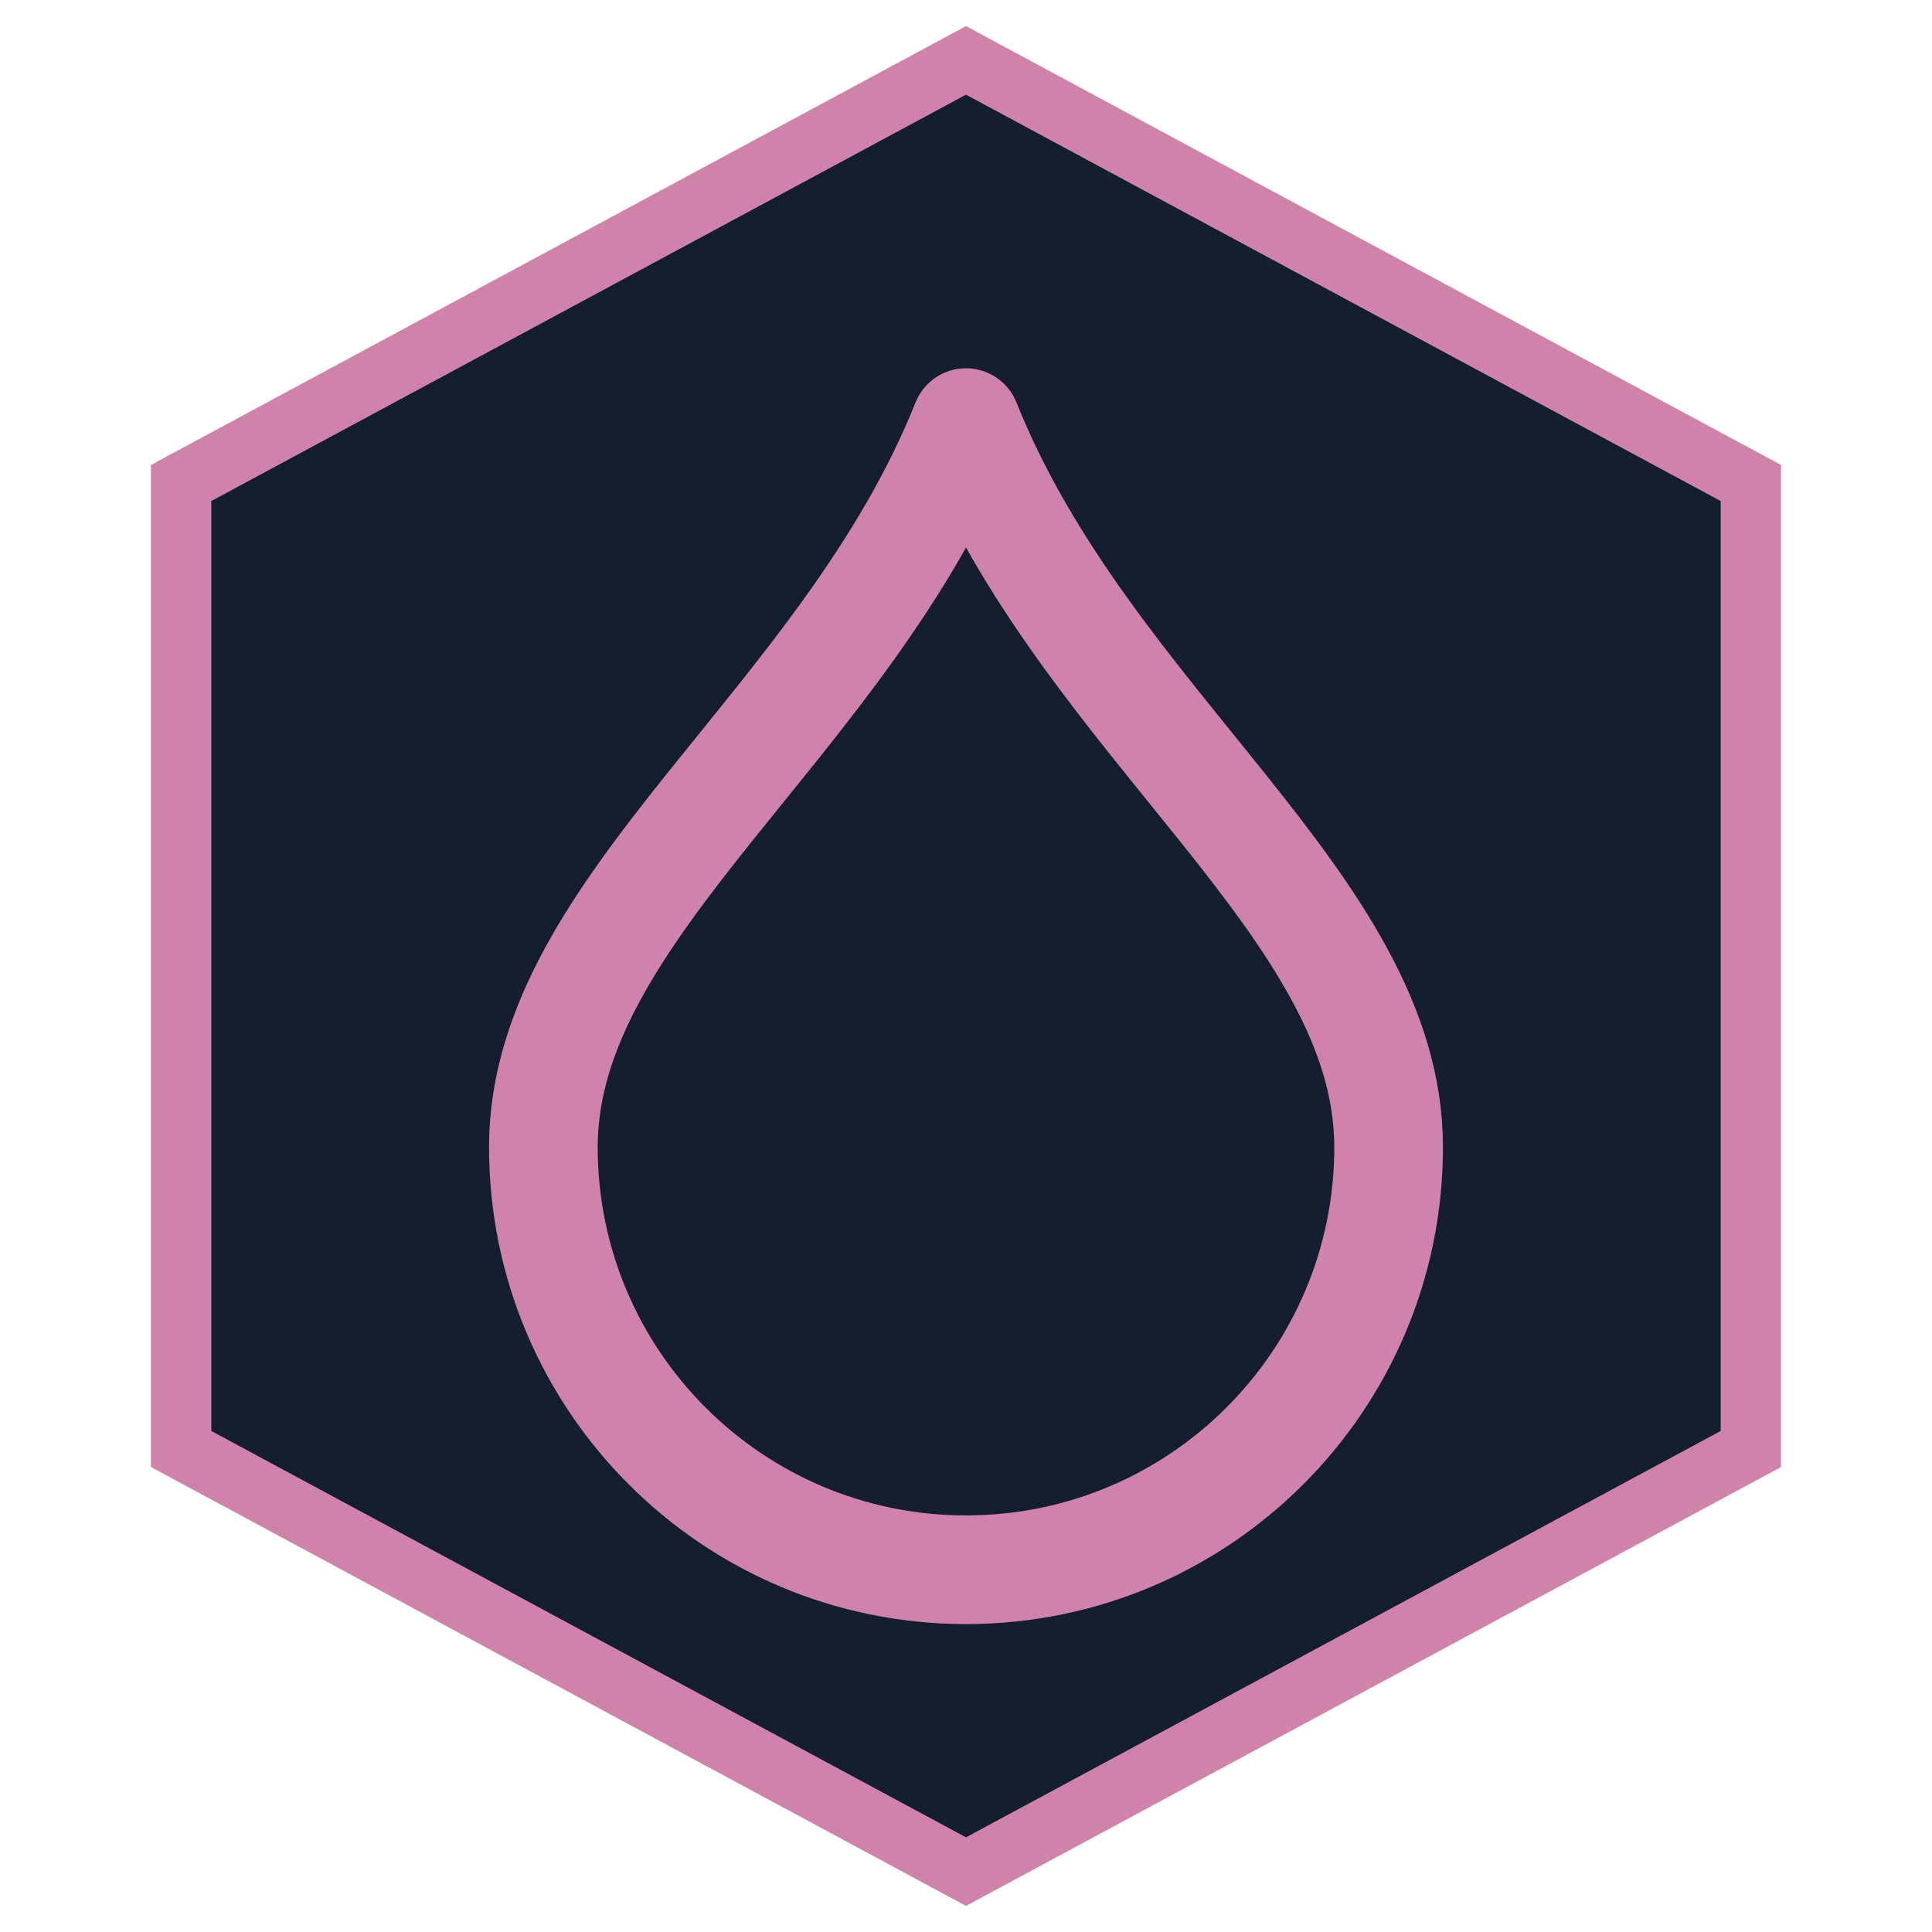
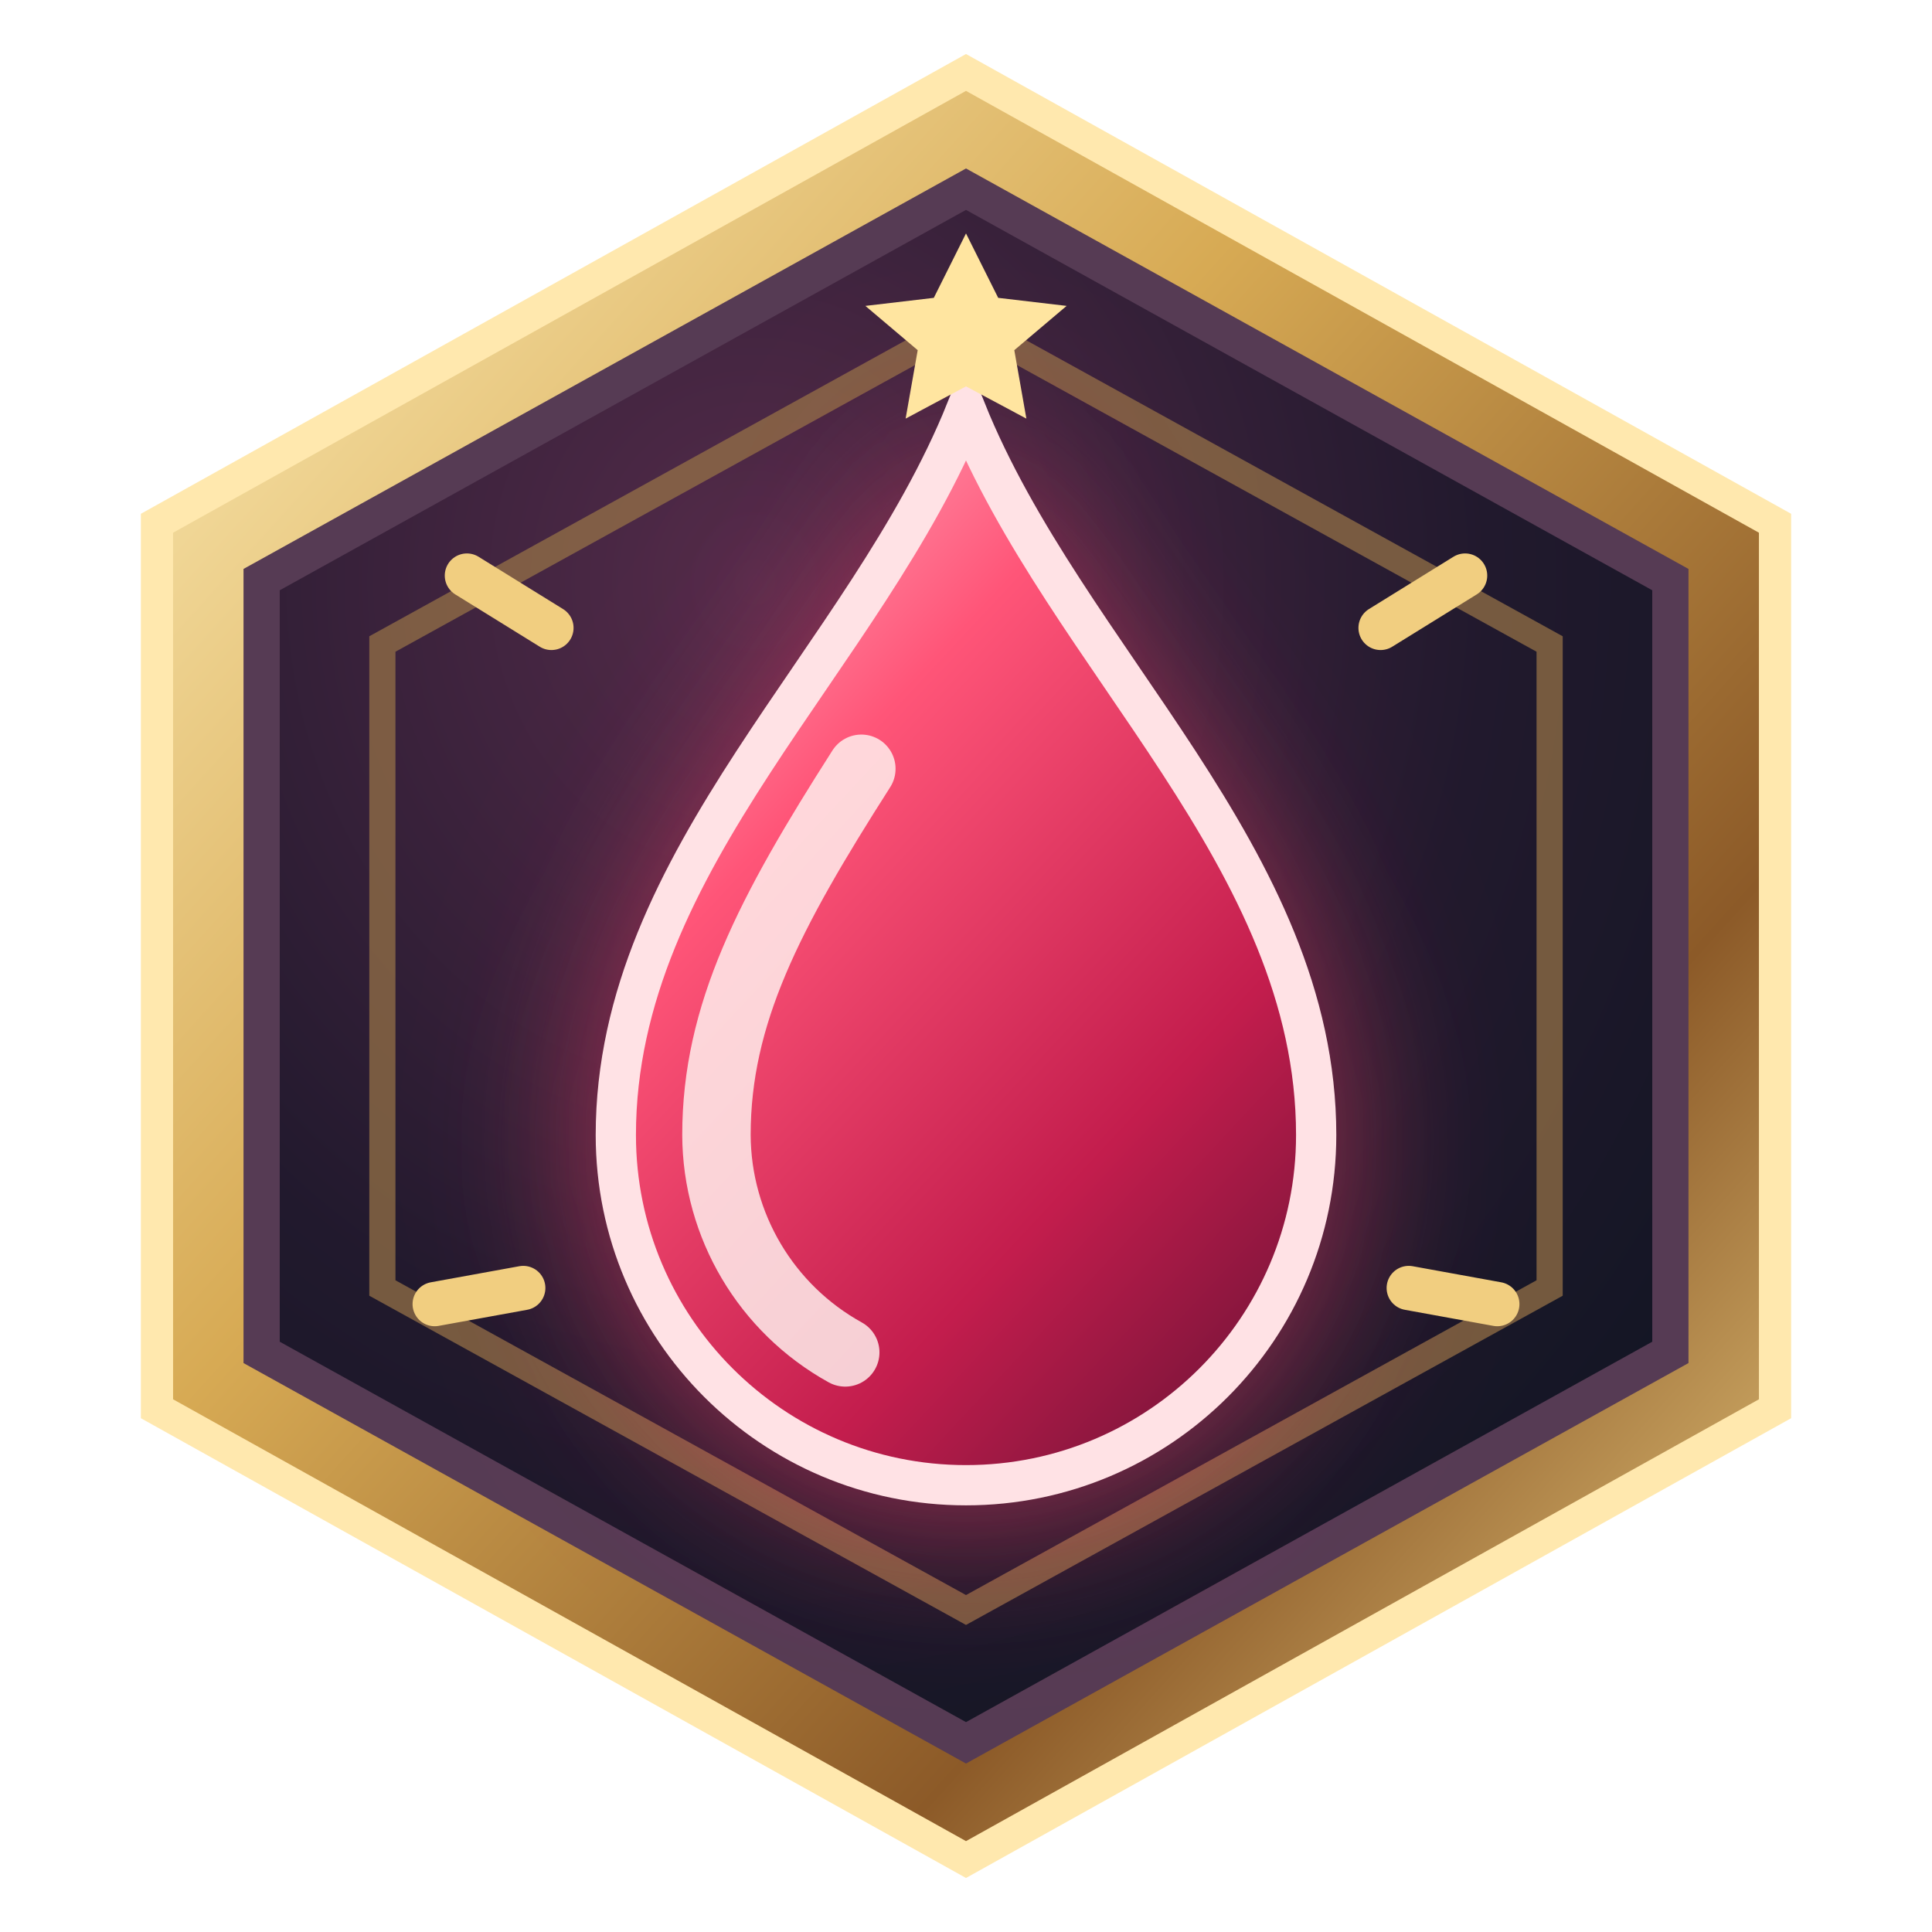
- <svg xmlns="http://www.w3.org/2000/svg" viewBox="0 0 32 32">
-   <path d="m16 1 13 7v16l-13 7-13-7V8Z" fill="#141e2e" stroke="#cf83ab" />
-   <path d="M16 7c-2 5-7 8-7 12a7 7 0 0 0 14 0c0-4-5-7-7-12Z" fill="none" stroke="#cf83ab" stroke-width="1.8" stroke-linejoin="round" stroke-linecap="round" />
+ <svg xmlns="http://www.w3.org/2000/svg" viewBox="0 0 48 48">
+   <defs>
+     <linearGradient id="gold" x1="0" y1="0" x2="1" y2="1">
+       <stop stop-color="#fff0bc" />
+       <stop offset=".38" stop-color="#d7aa54" />
+       <stop offset=".72" stop-color="#8c5a28" />
+       <stop offset="1" stop-color="#f4d889" />
+     </linearGradient>
+     <radialGradient id="night" cx=".35" cy=".25" r=".9">
+       <stop stop-color="#542b4a" />
+       <stop offset=".58" stop-color="#21192d" />
+       <stop offset="1" stop-color="#101522" />
+     </radialGradient>
+     <linearGradient id="ruby" x1=".15" y1="0" x2=".85" y2="1">
+       <stop stop-color="#ffb2c3" />
+       <stop offset=".3" stop-color="#ff5578" />
+       <stop offset=".72" stop-color="#c31d4d" />
+       <stop offset="1" stop-color="#701337" />
+     </linearGradient>
+     <filter id="glow" x="-.7" y="-.5" width="2.4" height="2">
+       <feGaussianBlur stdDeviation="2.1" />
+     </filter>
+   </defs>
+   <path d="M24 1.8 44.1 13v22L24 46.2 3.9 35V13Z" fill="url(#gold)" stroke="#ffe8ae" stroke-width=".8" />
+   <path d="M24 4.7 41.5 14.4v19.2L24 43.3 6.5 33.6V14.4Z" fill="url(#night)" stroke="#563b54" stroke-width=".9" />
+   <path d="M24 8 38.5 16v16L24 40 9.5 32V16Z" fill="none" stroke="#987447" stroke-opacity=".72" stroke-width=".65" />
+   <path d="M24 10.5c-2.5 6.3-9.1 11.2-9.1 18a9.1 9.1 0 0 0 18.2 0c0-6.8-6.6-11.7-9.1-18Z" fill="#ff416d" opacity=".62" filter="url(#glow)" />
+   <path d="M24 10.2c-2.5 6.2-8.7 11.1-8.7 18a8.7 8.7 0 0 0 17.4 0c0-6.9-6.2-11.8-8.7-18Z" fill="url(#ruby)" stroke="#ffe2e5" stroke-width="1" />
+   <path d="M21.4 19.1c-2.3 3.6-3.6 6.1-3.6 9.1a6.2 6.2 0 0 0 3.2 5.4" fill="none" stroke="#fff0ed" stroke-linecap="round" stroke-width="1.7" opacity=".84" />
+   <path d="m11.6 14.3 2.1 1.3m22.7-1.3-2.1 1.3M10.8 32.4l2.2-.4m24.2.4-2.2-.4" fill="none" stroke="#f1ce80" stroke-linecap="round" stroke-width="1.1" />
+   <path d="m24 5.8.8 1.6 1.7.2-1.3 1.1.3 1.7L24 9.6l-1.5.8.3-1.7-1.3-1.1 1.7-.2Z" fill="#ffe5a0" />
</svg>
